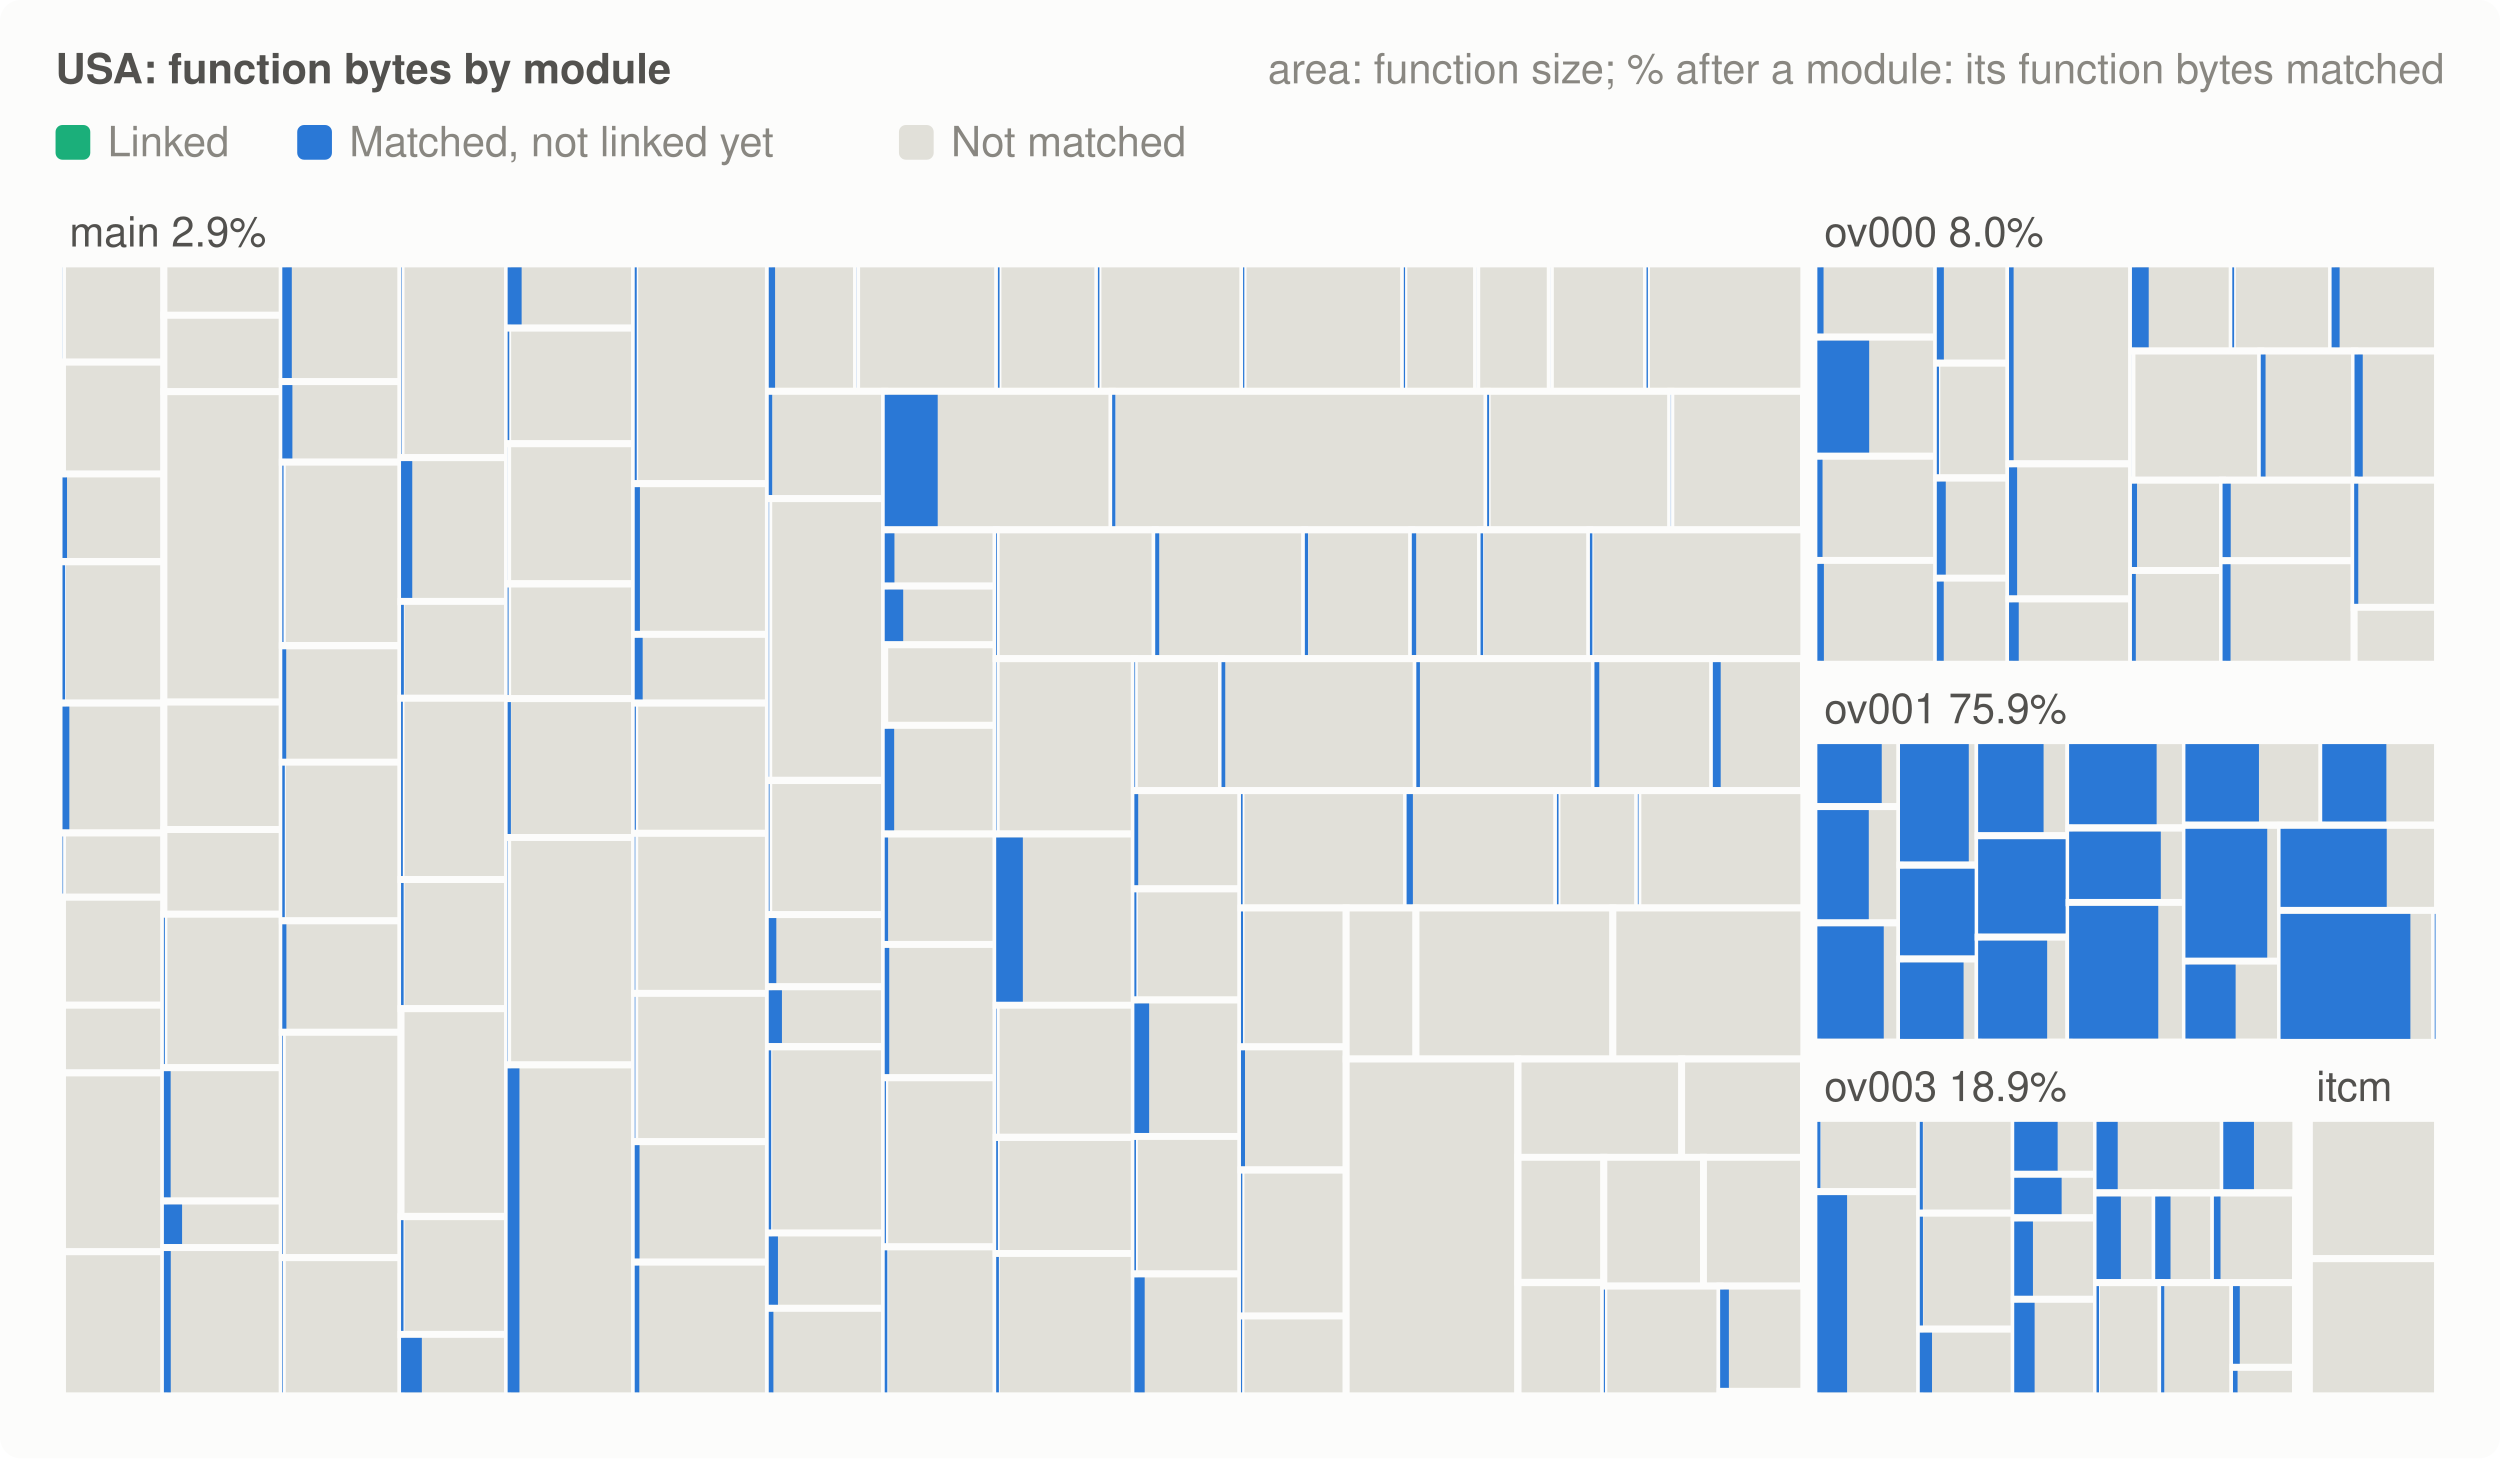
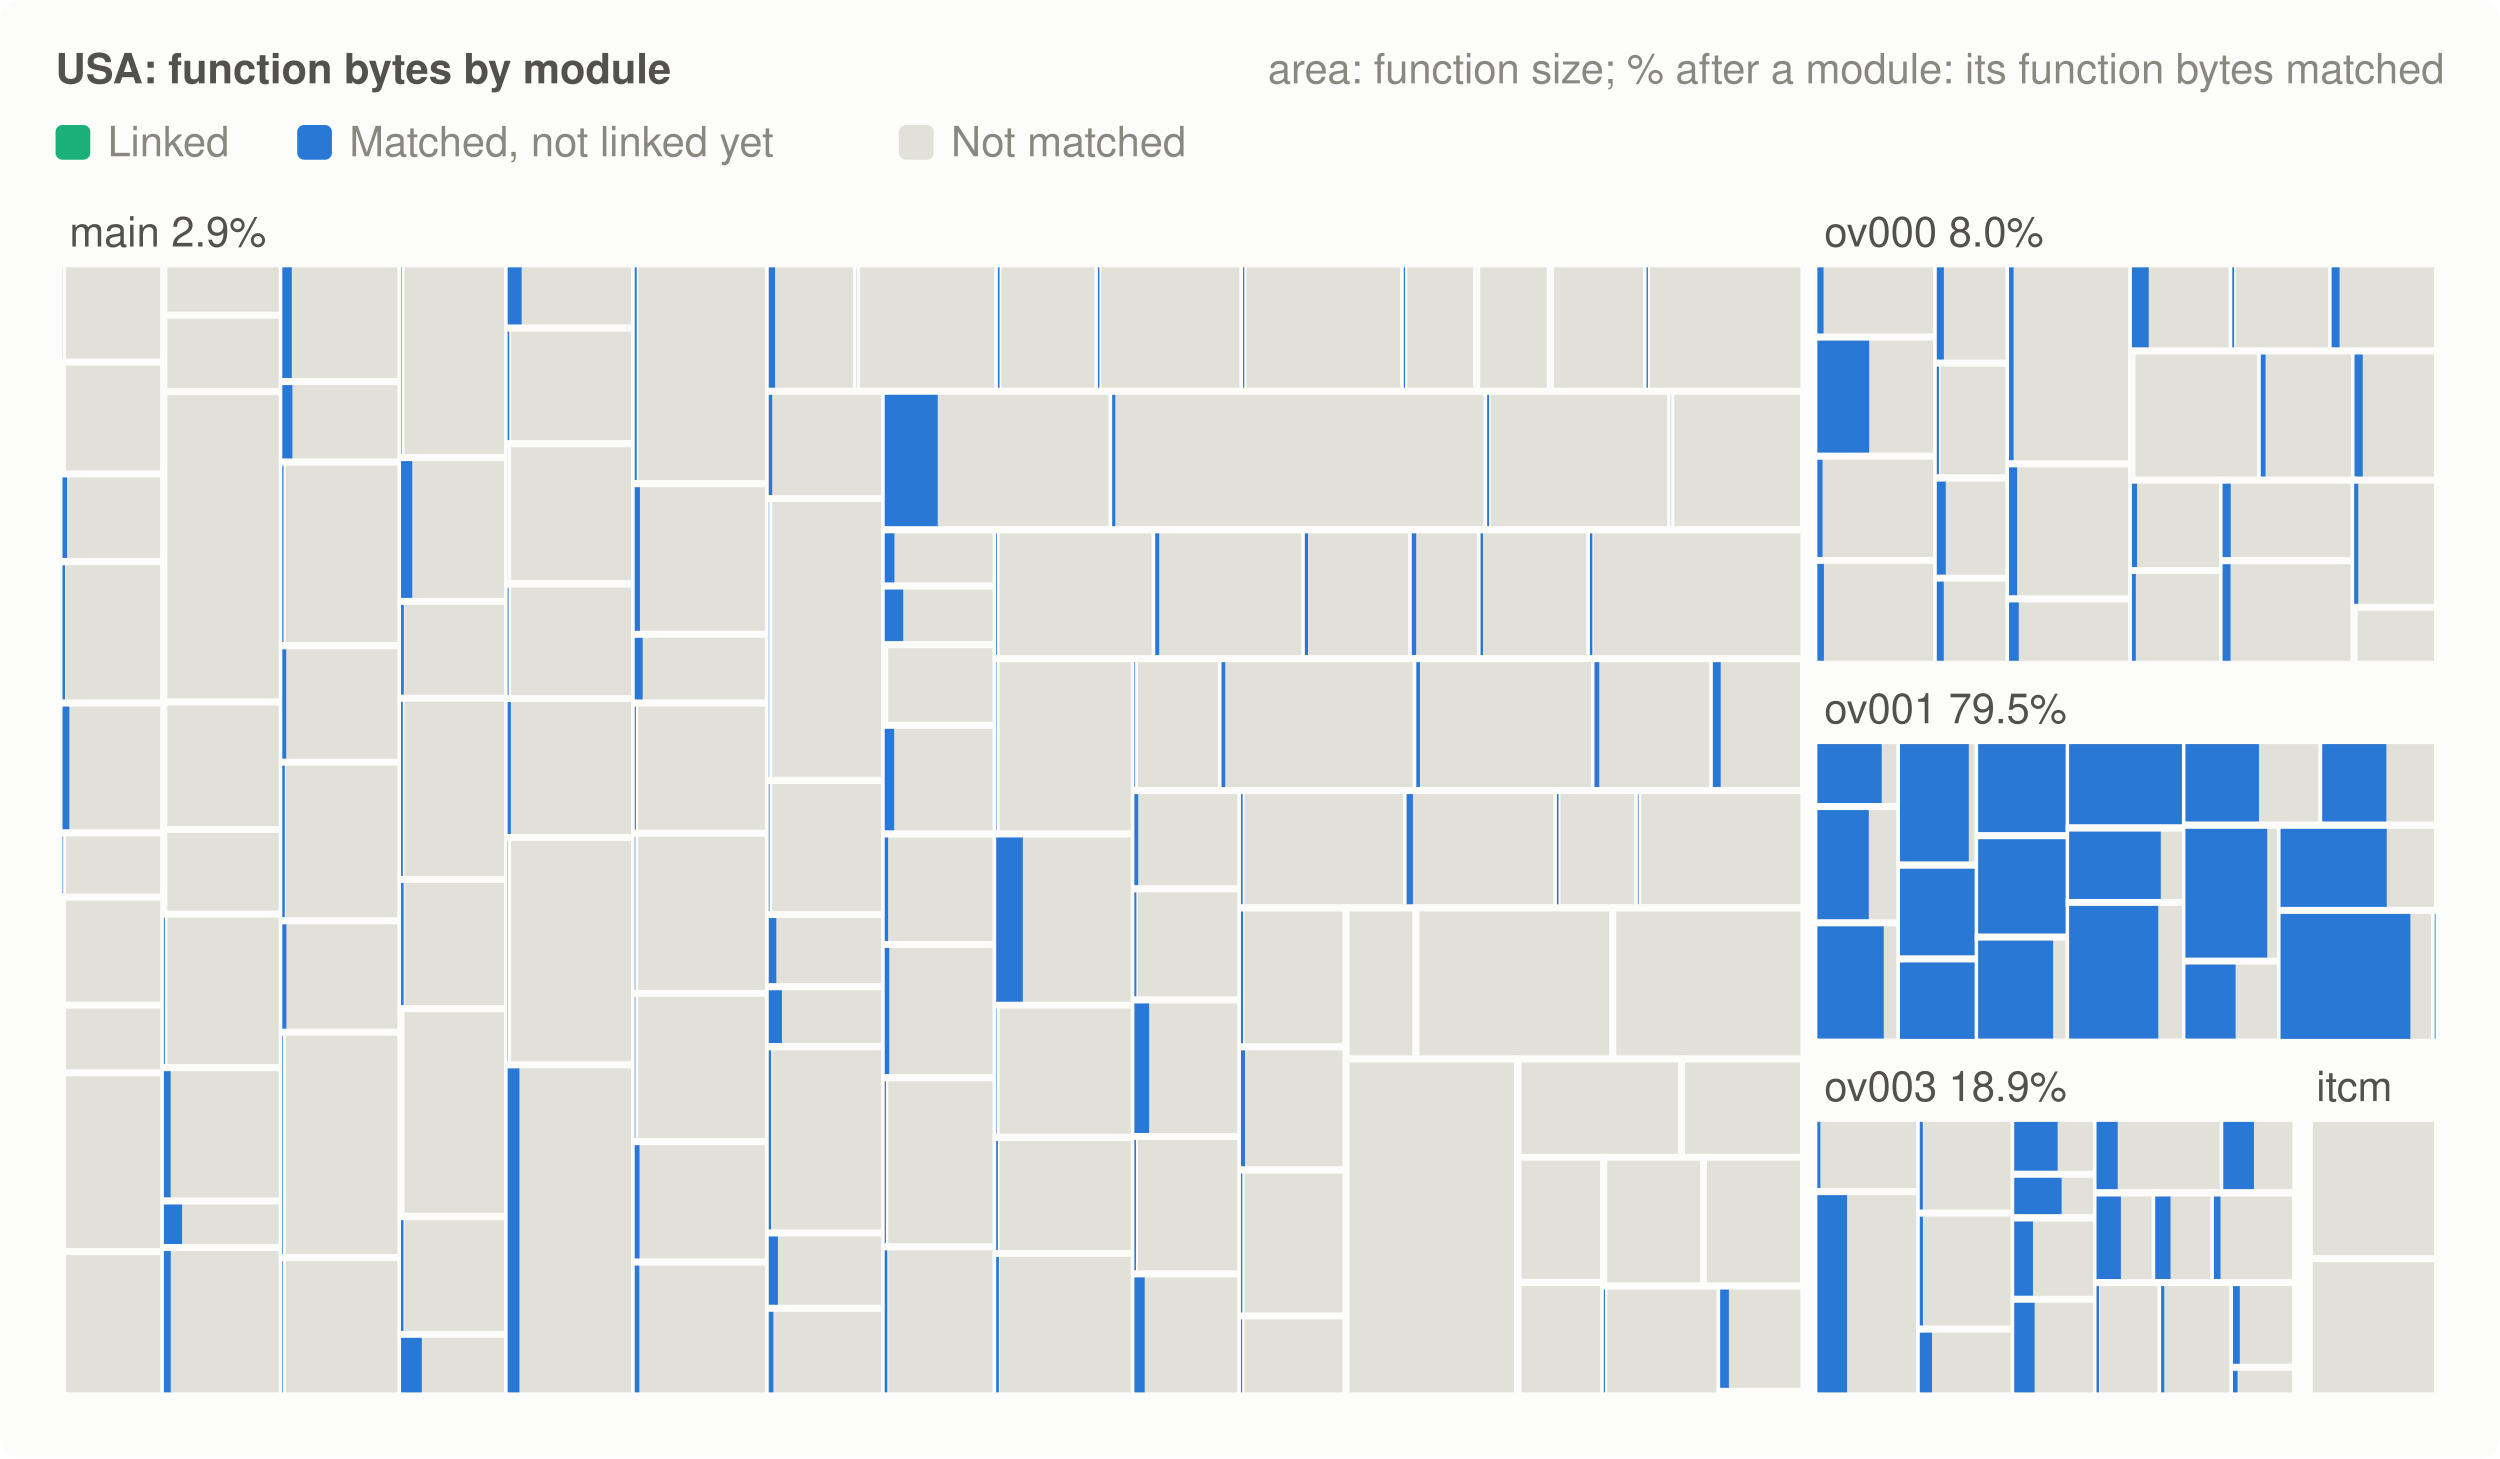
<svg xmlns="http://www.w3.org/2000/svg" viewBox="0 0 720 420" width="720" height="420" role="img" aria-label="Matched and linked code by module (USA)">
  <style>.bg{fill:#fcfcfb}.lbl{fill:#52514e}.muted{fill:#898781}.todo{fill:#e1e0d9}.gap{stroke:#fcfcfb}.matched{fill:#2a78d6}.linked{fill:#1baf7a}@media (prefers-color-scheme: dark){.bg{fill:#1a1a19}.lbl{fill:#c3c2b7}.muted{fill:#898781}.todo{fill:#2c2c2a}.gap{stroke:#1a1a19}.matched{fill:#3987e5}.linked{fill:#199e70}}text{font:12px -apple-system,BlinkMacSystemFont,'Segoe UI',Helvetica,Arial,sans-serif}.head{font-weight:600}</style>
  <rect class="bg" width="720" height="420" rx="6" />
  <text class="lbl head" x="16" y="24">USA: function bytes by module</text>
  <text class="muted" x="704" y="24" text-anchor="end">area: function size; % after a module: its function bytes matched</text>
  <rect class="linked" x="16" y="36" width="10" height="10" rx="2" />
  <text class="muted" x="31" y="45">Linked</text>
  <rect class="matched" x="85.6" y="36" width="10" height="10" rx="2" />
  <text class="muted" x="100.6" y="45">Matched, not linked yet</text>
  <rect class="todo" x="258.9" y="36" width="10" height="10" rx="2" />
  <text class="muted" x="273.9" y="45">Not matched</text>
  <rect class="todo gap" x="18.0" y="76.0" width="29.2" height="28.3" stroke-width="2" />
  <rect class="matched" x="18.0" y="77.0" width="0.03" height="26.3" />
  <rect class="todo gap" x="18.0" y="104.3" width="29.2" height="32.3" stroke-width="2" />
  <rect class="todo gap" x="18.0" y="136.5" width="29.2" height="25.2" stroke-width="2" />
  <rect class="matched" x="18.0" y="137.5" width="1.30" height="23.2" />
  <rect class="todo gap" x="18.0" y="161.8" width="29.2" height="40.7" stroke-width="2" />
  <rect class="matched" x="18.0" y="162.8" width="0.75" height="38.7" />
  <rect class="todo gap" x="18.0" y="202.5" width="29.2" height="37.4" stroke-width="2" />
  <rect class="matched" x="18.0" y="203.5" width="1.97" height="35.4" />
  <rect class="todo gap" x="18.0" y="239.9" width="29.2" height="18.5" stroke-width="2" />
  <rect class="matched" x="18.0" y="240.9" width="0.18" height="16.5" />
  <rect class="todo gap" x="18.0" y="258.4" width="29.2" height="31.1" stroke-width="2" />
  <rect class="todo gap" x="18.0" y="289.5" width="29.2" height="19.5" stroke-width="2" />
  <rect class="todo gap" x="18.0" y="309.0" width="29.2" height="51.5" stroke-width="2" />
  <rect class="todo gap" x="18.0" y="360.5" width="29.2" height="41.5" stroke-width="2" />
  <rect class="todo gap" x="47.2" y="76.0" width="34.1" height="14.8" stroke-width="2" />
  <rect class="todo gap" x="47.2" y="90.8" width="34.1" height="22.0" stroke-width="2" />
  <rect class="todo gap" x="47.2" y="112.8" width="34.1" height="89.4" stroke-width="2" />
  <rect class="todo gap" x="47.2" y="202.2" width="34.1" height="36.7" stroke-width="2" />
  <rect class="todo gap" x="47.2" y="238.9" width="34.1" height="24.4" stroke-width="2" />
  <rect class="todo gap" x="47.2" y="263.3" width="34.1" height="44.2" stroke-width="2" />
  <rect class="matched" x="47.2" y="264.3" width="0.28" height="42.2" />
  <rect class="todo gap" x="47.2" y="307.5" width="34.1" height="38.4" stroke-width="2" />
  <rect class="matched" x="47.2" y="308.5" width="1.95" height="36.4" />
  <rect class="todo gap" x="47.2" y="345.9" width="34.1" height="13.4" stroke-width="2" />
  <rect class="matched" x="47.2" y="346.9" width="5.24" height="11.4" />
  <rect class="todo gap" x="47.2" y="359.3" width="34.1" height="42.7" stroke-width="2" />
  <rect class="matched" x="47.2" y="360.3" width="1.98" height="40.7" />
  <rect class="todo gap" x="81.3" y="76.0" width="34.2" height="33.9" stroke-width="2" />
  <rect class="matched" x="81.3" y="77.0" width="2.74" height="31.9" />
  <rect class="todo gap" x="81.3" y="109.9" width="34.2" height="23.2" stroke-width="2" />
  <rect class="matched" x="81.3" y="110.9" width="2.91" height="21.2" />
  <rect class="todo gap" x="81.3" y="133.1" width="34.2" height="52.8" stroke-width="2" />
  <rect class="matched" x="81.3" y="134.1" width="0.36" height="50.8" />
  <rect class="todo gap" x="81.3" y="186.0" width="34.2" height="33.6" stroke-width="2" />
  <rect class="matched" x="81.3" y="187.0" width="1.13" height="31.6" />
  <rect class="todo gap" x="81.3" y="219.5" width="34.2" height="45.7" stroke-width="2" />
  <rect class="matched" x="81.3" y="220.5" width="0.72" height="43.7" />
  <rect class="todo gap" x="81.3" y="265.2" width="34.2" height="32.1" stroke-width="2" />
  <rect class="matched" x="81.3" y="266.2" width="1.18" height="30.1" />
  <rect class="todo gap" x="81.3" y="297.3" width="34.2" height="64.9" stroke-width="2" />
  <rect class="matched" x="81.3" y="298.3" width="0.20" height="62.9" />
  <rect class="todo gap" x="81.3" y="362.2" width="34.2" height="39.8" stroke-width="2" />
  <rect class="matched" x="81.3" y="363.2" width="0.19" height="37.8" />
  <rect class="todo gap" x="115.5" y="76.0" width="30.7" height="55.8" stroke-width="2" />
  <rect class="matched" x="115.5" y="77.0" width="0.15" height="53.8" />
  <rect class="todo gap" x="115.5" y="131.8" width="30.7" height="41.5" stroke-width="2" />
  <rect class="matched" x="115.5" y="132.8" width="3.23" height="39.5" />
  <rect class="todo gap" x="115.5" y="173.2" width="30.7" height="27.9" stroke-width="2" />
  <rect class="matched" x="115.5" y="174.2" width="0.81" height="25.9" />
  <rect class="todo gap" x="115.5" y="201.1" width="30.7" height="52.2" stroke-width="2" />
  <rect class="matched" x="115.5" y="202.1" width="0.52" height="50.2" />
  <rect class="todo gap" x="115.5" y="253.3" width="30.7" height="37.2" stroke-width="2" />
  <rect class="matched" x="115.5" y="254.3" width="0.75" height="35.2" />
  <rect class="todo gap" x="115.5" y="290.5" width="30.7" height="59.8" stroke-width="2" />
  <rect class="todo gap" x="115.5" y="350.4" width="30.7" height="34.0" stroke-width="2" />
  <rect class="matched" x="115.5" y="351.4" width="0.71" height="32.0" />
  <rect class="todo gap" x="115.5" y="384.3" width="30.7" height="17.7" stroke-width="2" />
  <rect class="matched" x="115.5" y="385.3" width="5.99" height="15.7" />
  <rect class="todo gap" x="146.2" y="76.0" width="36.6" height="18.5" stroke-width="2" />
  <rect class="matched" x="146.2" y="77.0" width="4.03" height="16.5" />
  <rect class="todo gap" x="146.2" y="94.5" width="36.6" height="33.3" stroke-width="2" />
  <rect class="matched" x="146.2" y="95.5" width="0.47" height="31.3" />
  <rect class="todo gap" x="146.2" y="127.8" width="36.6" height="40.3" stroke-width="2" />
  <rect class="matched" x="146.2" y="128.8" width="0.02" height="38.3" />
  <rect class="todo gap" x="146.2" y="168.2" width="36.6" height="33.0" stroke-width="2" />
  <rect class="matched" x="146.2" y="169.2" width="0.27" height="31.0" />
  <rect class="todo gap" x="146.2" y="201.2" width="36.6" height="40.0" stroke-width="2" />
  <rect class="matched" x="146.2" y="202.2" width="0.94" height="38.0" />
  <rect class="todo gap" x="146.2" y="241.2" width="36.6" height="65.5" stroke-width="2" />
  <rect class="matched" x="146.2" y="242.2" width="0.10" height="63.5" />
  <rect class="todo gap" x="146.2" y="306.7" width="36.6" height="95.3" stroke-width="2" />
  <rect class="matched" x="146.2" y="307.7" width="3.40" height="93.3" />
  <rect class="todo gap" x="182.8" y="76.0" width="38.5" height="63.3" stroke-width="2" />
  <rect class="matched" x="182.8" y="77.0" width="0.58" height="61.3" />
  <rect class="todo gap" x="182.8" y="139.3" width="38.5" height="43.4" stroke-width="2" />
  <rect class="matched" x="182.8" y="140.3" width="1.50" height="41.4" />
  <rect class="todo gap" x="182.8" y="182.7" width="38.5" height="19.8" stroke-width="2" />
  <rect class="matched" x="182.8" y="183.7" width="2.29" height="17.8" />
  <rect class="todo gap" x="182.8" y="202.5" width="38.5" height="37.5" stroke-width="2" />
  <rect class="matched" x="182.8" y="203.5" width="0.33" height="35.5" />
  <rect class="todo gap" x="182.8" y="240.0" width="38.5" height="46.1" stroke-width="2" />
  <rect class="matched" x="182.8" y="241.0" width="0.17" height="44.1" />
  <rect class="todo gap" x="182.8" y="286.1" width="38.5" height="42.7" stroke-width="2" />
  <rect class="matched" x="182.8" y="287.1" width="0.18" height="40.7" />
  <rect class="todo gap" x="182.8" y="328.8" width="38.5" height="34.7" stroke-width="2" />
  <rect class="matched" x="182.8" y="329.8" width="1.39" height="32.7" />
  <rect class="todo gap" x="182.8" y="363.5" width="38.5" height="38.5" stroke-width="2" />
  <rect class="matched" x="182.8" y="364.5" width="1.32" height="36.5" />
  <rect class="todo gap" x="221.4" y="76.0" width="25.3" height="36.7" stroke-width="2" />
  <rect class="matched" x="221.4" y="77.0" width="1.82" height="34.7" />
  <rect class="todo gap" x="246.7" y="76.0" width="40.7" height="36.7" stroke-width="2" />
  <rect class="matched" x="246.7" y="77.0" width="0.04" height="34.7" />
  <rect class="todo gap" x="287.4" y="76.0" width="28.9" height="36.7" stroke-width="2" />
  <rect class="matched" x="287.4" y="77.0" width="0.47" height="34.7" />
  <rect class="todo gap" x="316.2" y="76.0" width="41.8" height="36.7" stroke-width="2" />
  <rect class="matched" x="316.2" y="77.0" width="0.43" height="34.7" />
  <rect class="todo gap" x="358.0" y="76.0" width="46.3" height="36.7" stroke-width="2" />
  <rect class="matched" x="358.0" y="77.0" width="0.36" height="34.7" />
  <rect class="todo gap" x="404.3" y="76.0" width="21.0" height="36.7" stroke-width="2" />
  <rect class="matched" x="404.3" y="77.0" width="0.36" height="34.7" />
  <rect class="todo gap" x="425.3" y="76.0" width="21.2" height="36.7" stroke-width="2" />
  <rect class="matched" x="425.3" y="77.0" width="0.01" height="34.7" />
  <rect class="todo gap" x="446.5" y="76.0" width="27.7" height="36.7" stroke-width="2" />
  <rect class="matched" x="446.5" y="77.0" width="0.01" height="34.7" />
  <rect class="todo gap" x="474.2" y="76.0" width="45.3" height="36.7" stroke-width="2" />
  <rect class="matched" x="474.2" y="77.0" width="0.40" height="34.7" />
  <rect class="todo gap" x="221.4" y="112.7" width="33.4" height="30.9" stroke-width="2" />
  <rect class="matched" x="221.4" y="113.7" width="1.00" height="28.9" />
  <rect class="todo gap" x="221.4" y="143.6" width="33.4" height="81.1" stroke-width="2" />
  <rect class="matched" x="221.4" y="144.6" width="0.12" height="79.1" />
  <rect class="todo gap" x="221.4" y="224.8" width="33.4" height="38.6" stroke-width="2" />
  <rect class="matched" x="221.4" y="225.8" width="0.23" height="36.6" />
  <rect class="todo gap" x="221.4" y="263.4" width="33.4" height="20.8" stroke-width="2" />
  <rect class="matched" x="221.4" y="264.4" width="2.18" height="18.8" />
  <rect class="todo gap" x="221.4" y="284.2" width="33.4" height="17.2" stroke-width="2" />
  <rect class="matched" x="221.4" y="285.2" width="3.80" height="15.2" />
  <rect class="todo gap" x="221.4" y="301.5" width="33.4" height="53.7" stroke-width="2" />
  <rect class="matched" x="221.4" y="302.5" width="0.70" height="51.7" />
  <rect class="todo gap" x="221.4" y="355.1" width="33.4" height="21.7" stroke-width="2" />
  <rect class="matched" x="221.4" y="356.1" width="2.65" height="19.7" />
  <rect class="todo gap" x="221.4" y="376.8" width="33.4" height="25.2" stroke-width="2" />
  <rect class="matched" x="221.4" y="377.8" width="1.34" height="23.2" />
  <rect class="todo gap" x="254.8" y="112.7" width="65.5" height="39.9" stroke-width="2" />
  <rect class="matched" x="254.8" y="113.7" width="15.26" height="37.9" />
  <rect class="todo gap" x="320.3" y="112.7" width="108.0" height="39.9" stroke-width="2" />
  <rect class="matched" x="320.3" y="113.7" width="0.93" height="37.9" />
  <rect class="todo gap" x="428.3" y="112.7" width="52.9" height="39.9" stroke-width="2" />
  <rect class="matched" x="428.3" y="113.7" width="0.56" height="37.9" />
  <rect class="todo gap" x="481.2" y="112.7" width="38.2" height="39.9" stroke-width="2" />
  <rect class="matched" x="481.2" y="113.7" width="0.06" height="37.9" />
  <rect class="todo gap" x="254.8" y="152.6" width="32.1" height="16.2" stroke-width="2" />
  <rect class="matched" x="254.8" y="153.6" width="2.80" height="14.2" />
  <rect class="todo gap" x="254.8" y="168.8" width="32.1" height="16.9" stroke-width="2" />
  <rect class="matched" x="254.8" y="169.8" width="5.32" height="14.9" />
  <rect class="todo gap" x="254.8" y="185.7" width="32.1" height="23.2" stroke-width="2" />
  <rect class="todo gap" x="254.8" y="208.9" width="32.1" height="31.3" stroke-width="2" />
  <rect class="matched" x="254.8" y="209.9" width="2.72" height="29.3" />
  <rect class="todo gap" x="254.8" y="240.2" width="32.1" height="31.8" stroke-width="2" />
  <rect class="matched" x="254.8" y="241.2" width="0.98" height="29.8" />
  <rect class="todo gap" x="254.8" y="272.0" width="32.1" height="38.4" stroke-width="2" />
  <rect class="matched" x="254.8" y="273.0" width="1.30" height="36.4" />
  <rect class="todo gap" x="254.8" y="310.4" width="32.1" height="48.7" stroke-width="2" />
  <rect class="matched" x="254.8" y="311.4" width="0.35" height="46.7" />
  <rect class="todo gap" x="254.8" y="359.1" width="32.1" height="42.9" stroke-width="2" />
  <rect class="matched" x="254.8" y="360.1" width="0.75" height="40.9" />
  <rect class="todo gap" x="286.9" y="152.6" width="45.8" height="37.1" stroke-width="2" />
  <rect class="matched" x="286.9" y="153.6" width="0.23" height="35.1" />
  <rect class="todo gap" x="332.7" y="152.6" width="43.1" height="37.1" stroke-width="2" />
  <rect class="matched" x="332.7" y="153.6" width="1.15" height="35.1" />
  <rect class="todo gap" x="375.8" y="152.6" width="30.8" height="37.1" stroke-width="2" />
  <rect class="matched" x="375.8" y="153.6" width="0.92" height="35.1" />
  <rect class="todo gap" x="406.6" y="152.6" width="19.8" height="37.1" stroke-width="2" />
  <rect class="matched" x="406.6" y="153.6" width="1.25" height="35.1" />
  <rect class="todo gap" x="426.4" y="152.6" width="31.5" height="37.1" stroke-width="2" />
  <rect class="matched" x="426.4" y="153.6" width="0.75" height="35.1" />
  <rect class="todo gap" x="457.9" y="152.6" width="61.6" height="37.1" stroke-width="2" />
  <rect class="matched" x="457.9" y="153.6" width="0.70" height="35.1" />
  <rect class="todo gap" x="286.9" y="189.7" width="39.8" height="50.5" stroke-width="2" />
  <rect class="matched" x="286.9" y="190.7" width="0.13" height="48.5" />
  <rect class="todo gap" x="286.9" y="240.2" width="39.8" height="49.4" stroke-width="2" />
  <rect class="matched" x="286.9" y="241.2" width="7.68" height="47.4" />
  <rect class="todo gap" x="286.9" y="289.5" width="39.8" height="38.0" stroke-width="2" />
  <rect class="matched" x="286.9" y="290.5" width="0.14" height="36.0" />
  <rect class="todo gap" x="286.9" y="327.6" width="39.8" height="33.5" stroke-width="2" />
  <rect class="matched" x="286.9" y="328.6" width="0.50" height="31.5" />
  <rect class="todo gap" x="286.9" y="361.0" width="39.8" height="41.0" stroke-width="2" />
  <rect class="matched" x="286.9" y="362.0" width="0.78" height="39.0" />
  <rect class="todo gap" x="326.7" y="189.7" width="25.1" height="38.0" stroke-width="2" />
  <rect class="matched" x="326.7" y="190.7" width="0.21" height="36.0" />
  <rect class="todo gap" x="351.8" y="189.7" width="56.1" height="38.0" stroke-width="2" />
  <rect class="matched" x="351.8" y="190.7" width="1.07" height="36.0" />
  <rect class="todo gap" x="407.9" y="189.7" width="51.3" height="38.0" stroke-width="2" />
  <rect class="matched" x="407.9" y="190.7" width="1.04" height="36.0" />
  <rect class="todo gap" x="459.2" y="189.7" width="34.1" height="38.0" stroke-width="2" />
  <rect class="matched" x="459.2" y="190.7" width="1.39" height="36.0" />
  <rect class="todo gap" x="493.3" y="189.7" width="26.1" height="38.0" stroke-width="2" />
  <rect class="matched" x="493.3" y="190.7" width="2.26" height="36.0" />
  <rect class="todo gap" x="326.7" y="227.7" width="30.7" height="28.3" stroke-width="2" />
  <rect class="matched" x="326.7" y="228.7" width="1.10" height="26.3" />
  <rect class="todo gap" x="326.7" y="256.0" width="30.7" height="32.0" stroke-width="2" />
  <rect class="matched" x="326.7" y="257.0" width="0.58" height="30.0" />
  <rect class="todo gap" x="326.7" y="288.0" width="30.7" height="39.3" stroke-width="2" />
  <rect class="matched" x="326.7" y="289.0" width="4.25" height="37.3" />
  <rect class="todo gap" x="326.7" y="327.3" width="30.7" height="39.6" stroke-width="2" />
  <rect class="matched" x="326.7" y="328.3" width="0.46" height="37.6" />
  <rect class="todo gap" x="326.7" y="366.9" width="30.7" height="35.1" stroke-width="2" />
  <rect class="matched" x="326.7" y="367.9" width="2.97" height="33.1" />
  <rect class="todo gap" x="357.4" y="227.7" width="47.7" height="33.8" stroke-width="2" />
  <rect class="matched" x="357.4" y="228.7" width="0.48" height="31.8" />
  <rect class="todo gap" x="405.1" y="227.7" width="43.3" height="33.8" stroke-width="2" />
  <rect class="matched" x="405.1" y="228.7" width="1.81" height="31.8" />
  <rect class="todo gap" x="448.4" y="227.7" width="23.3" height="33.8" stroke-width="2" />
  <rect class="matched" x="448.4" y="228.7" width="0.46" height="31.8" />
  <rect class="todo gap" x="471.7" y="227.7" width="47.8" height="33.8" stroke-width="2" />
  <rect class="matched" x="471.7" y="228.7" width="0.20" height="31.8" />
  <rect class="todo gap" x="357.4" y="261.5" width="30.3" height="40.0" stroke-width="2" />
  <rect class="matched" x="357.4" y="262.5" width="0.60" height="38.0" />
  <rect class="todo gap" x="357.4" y="301.5" width="30.3" height="35.4" stroke-width="2" />
  <rect class="matched" x="357.4" y="302.5" width="1.16" height="33.4" />
  <rect class="todo gap" x="357.4" y="337.0" width="30.3" height="42.1" stroke-width="2" />
  <rect class="matched" x="357.4" y="338.0" width="0.39" height="40.1" />
  <rect class="todo gap" x="357.4" y="379.0" width="30.3" height="23.0" stroke-width="2" />
  <rect class="matched" x="357.4" y="380.0" width="0.33" height="21.0" />
  <rect class="todo gap" x="387.7" y="261.5" width="20.1" height="43.5" stroke-width="2" />
  <rect class="todo gap" x="407.8" y="261.5" width="56.7" height="43.5" stroke-width="2" />
  <rect class="todo gap" x="464.5" y="261.5" width="55.0" height="43.5" stroke-width="2" />
  <rect class="todo gap" x="387.7" y="305.0" width="49.4" height="97.0" stroke-width="2" />
  <rect class="todo gap" x="437.2" y="305.0" width="47.2" height="28.4" stroke-width="2" />
  <rect class="todo gap" x="484.3" y="305.0" width="35.1" height="28.4" stroke-width="2" />
  <rect class="todo gap" x="437.2" y="333.3" width="24.7" height="36.0" stroke-width="2" />
  <rect class="todo gap" x="437.2" y="369.4" width="24.7" height="32.6" stroke-width="2" />
  <rect class="todo gap" x="461.9" y="333.3" width="28.7" height="37.1" stroke-width="2" />
  <rect class="todo gap" x="490.6" y="333.3" width="28.8" height="37.1" stroke-width="2" />
  <rect class="todo gap" x="461.9" y="370.4" width="33.5" height="31.6" stroke-width="2" />
  <rect class="matched" x="461.9" y="371.4" width="0.33" height="29.6" />
  <rect class="todo gap" x="495.4" y="370.4" width="24.1" height="30.4" stroke-width="2" />
  <rect class="matched" x="495.4" y="371.4" width="2.52" height="28.4" />
  <rect class="todo gap" x="495.4" y="400.7" width="24.1" height="1.3" stroke-width="2" />
  <rect class="matched" x="495.4" y="401.7" width="0.75" height="0.0" />
  <text class="lbl" x="20.0" y="71.0">main 2.9%</text>
  <rect class="todo gap" x="523.4" y="76.0" width="34.4" height="21.1" stroke-width="2" />
  <rect class="matched" x="523.4" y="77.0" width="1.78" height="19.1" />
  <rect class="todo gap" x="523.4" y="97.1" width="34.4" height="34.3" stroke-width="2" />
  <rect class="matched" x="523.4" y="98.1" width="14.92" height="32.3" />
  <rect class="todo gap" x="523.4" y="131.4" width="34.4" height="30.1" stroke-width="2" />
  <rect class="matched" x="523.4" y="132.4" width="1.49" height="28.1" />
  <rect class="todo gap" x="523.4" y="161.4" width="34.4" height="29.9" stroke-width="2" />
  <rect class="matched" x="523.4" y="162.4" width="1.88" height="27.9" />
  <rect class="todo gap" x="557.8" y="76.0" width="20.8" height="28.6" stroke-width="2" />
  <rect class="matched" x="557.8" y="77.0" width="2.03" height="26.6" />
  <rect class="todo gap" x="557.8" y="104.6" width="20.8" height="33.0" stroke-width="2" />
  <rect class="matched" x="557.8" y="105.6" width="0.62" height="31.0" />
  <rect class="todo gap" x="557.8" y="137.7" width="20.8" height="28.9" stroke-width="2" />
  <rect class="matched" x="557.8" y="138.7" width="2.58" height="26.9" />
  <rect class="todo gap" x="557.8" y="166.5" width="20.8" height="24.8" stroke-width="2" />
  <rect class="matched" x="557.8" y="167.5" width="2.00" height="22.8" />
  <rect class="todo gap" x="578.6" y="76.0" width="35.3" height="57.6" stroke-width="2" />
  <rect class="matched" x="578.6" y="77.0" width="1.32" height="55.6" />
  <rect class="todo gap" x="578.6" y="133.6" width="35.3" height="38.9" stroke-width="2" />
  <rect class="matched" x="578.6" y="134.6" width="2.33" height="36.9" />
  <rect class="todo gap" x="578.6" y="172.5" width="35.3" height="18.8" stroke-width="2" />
  <rect class="matched" x="578.6" y="173.5" width="2.80" height="16.8" />
  <rect class="todo gap" x="614.0" y="76.0" width="28.9" height="25.1" stroke-width="2" />
  <rect class="matched" x="614.0" y="77.0" width="4.83" height="23.1" />
  <rect class="todo gap" x="642.9" y="76.0" width="28.7" height="25.1" stroke-width="2" />
  <rect class="matched" x="642.9" y="77.0" width="0.53" height="23.1" />
  <rect class="todo gap" x="671.5" y="76.0" width="30.5" height="25.1" stroke-width="2" />
  <rect class="matched" x="671.5" y="77.0" width="2.31" height="23.1" />
  <rect class="todo gap" x="614.0" y="101.1" width="37.1" height="37.2" stroke-width="2" />
  <rect class="matched" x="614.0" y="102.1" width="0.01" height="35.2" />
  <rect class="todo gap" x="651.1" y="101.1" width="27.1" height="37.2" stroke-width="2" />
  <rect class="matched" x="651.1" y="102.1" width="1.38" height="35.2" />
  <rect class="todo gap" x="678.1" y="101.1" width="23.9" height="37.2" stroke-width="2" />
  <rect class="matched" x="678.1" y="102.1" width="2.37" height="35.2" />
  <rect class="todo gap" x="614.0" y="138.3" width="26.1" height="26.0" stroke-width="2" />
  <rect class="matched" x="614.0" y="139.3" width="1.46" height="24.0" />
  <rect class="todo gap" x="614.0" y="164.3" width="26.1" height="27.0" stroke-width="2" />
  <rect class="matched" x="614.0" y="165.3" width="1.12" height="25.0" />
  <rect class="todo gap" x="640.1" y="138.3" width="37.9" height="23.2" stroke-width="2" />
  <rect class="matched" x="640.1" y="139.3" width="2.35" height="21.2" />
  <rect class="todo gap" x="640.1" y="161.5" width="37.9" height="29.8" stroke-width="2" />
  <rect class="matched" x="640.1" y="162.5" width="2.30" height="27.8" />
  <rect class="todo gap" x="678.0" y="138.3" width="24.0" height="36.7" stroke-width="2" />
  <rect class="matched" x="678.0" y="139.3" width="1.18" height="34.7" />
  <rect class="todo gap" x="678.0" y="174.9" width="24.0" height="16.4" stroke-width="2" />
  <text class="lbl" x="525.4" y="71.0">ov000 8.0%</text>
  <rect class="todo gap" x="523.4" y="213.3" width="23.8" height="19.0" stroke-width="2" />
  <rect class="matched" x="523.4" y="214.3" width="18.54" height="17.0" />
  <rect class="todo gap" x="523.4" y="232.3" width="23.8" height="33.5" stroke-width="2" />
  <rect class="matched" x="523.4" y="233.3" width="14.81" height="31.5" />
  <rect class="todo gap" x="523.4" y="265.8" width="23.8" height="34.3" stroke-width="2" />
  <rect class="matched" x="523.4" y="266.8" width="19.12" height="32.3" />
  <rect class="todo gap" x="547.2" y="213.3" width="22.5" height="35.8" stroke-width="2" />
  <rect class="matched" x="547.2" y="214.3" width="19.81" height="33.8" />
  <rect class="todo gap" x="547.2" y="249.2" width="22.5" height="27.0" stroke-width="2" />
  <rect class="matched" x="547.2" y="250.2" width="21.78" height="25.0" />
  <rect class="todo gap" x="547.2" y="276.2" width="22.5" height="24.0" stroke-width="2" />
-   <rect class="matched" x="547.2" y="277.2" width="18.31" height="22.0" />
+   <rect class="matched" x="547.2" y="277.2" width="22.51" height="22.0" />
  <rect class="todo gap" x="569.7" y="213.3" width="26.1" height="27.4" stroke-width="2" />
-   <rect class="matched" x="569.7" y="214.3" width="18.85" height="25.4" />
+   <rect class="matched" x="569.7" y="214.3" width="26.12" height="25.4" />
  <rect class="todo gap" x="569.7" y="240.7" width="26.1" height="29.2" stroke-width="2" />
  <rect class="matched" x="569.7" y="241.7" width="26.12" height="27.2" />
  <rect class="todo gap" x="569.7" y="269.9" width="26.1" height="30.2" stroke-width="2" />
-   <rect class="matched" x="569.7" y="270.9" width="19.88" height="28.2" />
+   <rect class="matched" x="569.7" y="270.9" width="21.60" height="28.2" />
  <rect class="todo gap" x="595.9" y="213.3" width="33.6" height="25.1" stroke-width="2" />
-   <rect class="matched" x="595.9" y="214.3" width="25.21" height="23.1" />
+   <rect class="matched" x="595.9" y="214.3" width="33.56" height="23.1" />
  <rect class="todo gap" x="595.9" y="238.5" width="33.6" height="21.5" stroke-width="2" />
  <rect class="matched" x="595.9" y="239.5" width="26.41" height="19.5" />
  <rect class="todo gap" x="595.9" y="259.9" width="33.6" height="40.2" stroke-width="2" />
  <rect class="matched" x="595.9" y="260.9" width="25.68" height="38.2" />
  <rect class="todo gap" x="629.4" y="213.3" width="39.3" height="24.3" stroke-width="2" />
  <rect class="matched" x="629.4" y="214.3" width="21.18" height="22.3" />
  <rect class="todo gap" x="668.8" y="213.3" width="33.2" height="24.3" stroke-width="2" />
  <rect class="matched" x="668.8" y="214.3" width="18.47" height="22.3" />
  <rect class="todo gap" x="629.4" y="237.7" width="27.4" height="39.2" stroke-width="2" />
  <rect class="matched" x="629.4" y="238.7" width="23.56" height="37.2" />
  <rect class="todo gap" x="629.4" y="276.8" width="27.4" height="23.3" stroke-width="2" />
  <rect class="matched" x="629.4" y="277.8" width="14.46" height="21.3" />
  <rect class="todo gap" x="656.8" y="237.7" width="45.2" height="24.5" stroke-width="2" />
  <rect class="matched" x="656.8" y="238.7" width="30.58" height="22.5" />
  <rect class="todo gap" x="656.8" y="262.2" width="44.4" height="38.0" stroke-width="2" />
  <rect class="matched" x="656.8" y="263.2" width="37.39" height="36.0" />
  <rect class="todo gap" x="701.2" y="262.2" width="0.8" height="38.0" stroke-width="2" />
  <rect class="matched" x="701.2" y="263.2" width="0.24" height="36.0" />
-   <text class="lbl" x="525.4" y="208.3">ov001 75.9%</text>
+   <text class="lbl" x="525.4" y="208.3">ov001 79.5%</text>
  <rect class="todo gap" x="523.4" y="322.1" width="29.5" height="21.1" stroke-width="2" />
  <rect class="matched" x="523.4" y="323.1" width="0.89" height="19.1" />
  <rect class="todo gap" x="523.4" y="343.2" width="29.5" height="58.8" stroke-width="2" />
  <rect class="matched" x="523.4" y="344.2" width="8.56" height="56.8" />
  <rect class="todo gap" x="552.9" y="322.1" width="27.2" height="27.3" stroke-width="2" />
  <rect class="matched" x="552.9" y="323.1" width="0.88" height="25.3" />
  <rect class="todo gap" x="552.9" y="349.4" width="27.2" height="33.4" stroke-width="2" />
  <rect class="matched" x="552.9" y="350.4" width="0.91" height="31.4" />
  <rect class="todo gap" x="552.9" y="382.8" width="27.2" height="19.2" stroke-width="2" />
  <rect class="matched" x="552.9" y="383.8" width="3.52" height="17.2" />
  <rect class="todo gap" x="580.1" y="322.1" width="23.7" height="16.1" stroke-width="2" />
  <rect class="matched" x="580.1" y="323.1" width="12.50" height="14.1" />
  <rect class="todo gap" x="580.1" y="338.2" width="23.7" height="12.5" stroke-width="2" />
  <rect class="matched" x="580.1" y="339.2" width="13.65" height="10.5" />
  <rect class="todo gap" x="580.1" y="350.8" width="23.7" height="23.4" stroke-width="2" />
  <rect class="matched" x="580.1" y="351.8" width="5.39" height="21.4" />
  <rect class="todo gap" x="580.1" y="374.2" width="23.7" height="27.8" stroke-width="2" />
  <rect class="matched" x="580.1" y="375.2" width="5.87" height="25.8" />
  <rect class="todo gap" x="603.8" y="322.1" width="36.5" height="21.4" stroke-width="2" />
  <rect class="matched" x="603.8" y="323.1" width="6.10" height="19.4" />
  <rect class="todo gap" x="640.3" y="322.1" width="20.9" height="21.4" stroke-width="2" />
  <rect class="matched" x="640.3" y="323.1" width="8.84" height="19.4" />
  <rect class="todo gap" x="603.8" y="343.6" width="16.9" height="25.8" stroke-width="2" />
  <rect class="matched" x="603.8" y="344.6" width="7.01" height="23.8" />
  <rect class="todo gap" x="620.7" y="343.6" width="16.9" height="25.8" stroke-width="2" />
  <rect class="matched" x="620.7" y="344.6" width="4.41" height="23.8" />
  <rect class="todo gap" x="637.6" y="343.6" width="23.5" height="25.8" stroke-width="2" />
  <rect class="matched" x="637.6" y="344.6" width="1.91" height="23.8" />
  <rect class="todo gap" x="603.8" y="369.4" width="18.6" height="32.6" stroke-width="2" />
  <rect class="matched" x="603.8" y="370.4" width="0.72" height="30.6" />
  <rect class="todo gap" x="622.4" y="369.4" width="20.7" height="32.6" stroke-width="2" />
  <rect class="matched" x="622.4" y="370.4" width="0.93" height="30.6" />
  <rect class="todo gap" x="643.1" y="369.4" width="18.0" height="24.4" stroke-width="2" />
  <rect class="matched" x="643.1" y="370.4" width="1.96" height="22.4" />
  <rect class="todo gap" x="643.1" y="393.8" width="18.0" height="8.2" stroke-width="2" />
  <rect class="matched" x="643.1" y="394.8" width="1.32" height="6.2" />
  <text class="lbl" x="525.4" y="317.1">ov003 18.9%</text>
  <rect class="todo gap" x="665.1" y="322.1" width="36.9" height="40.4" stroke-width="2" />
  <rect class="todo gap" x="665.1" y="362.5" width="36.9" height="39.5" stroke-width="2" />
  <text class="lbl" x="667.1" y="317.1">itcm</text>
</svg>
